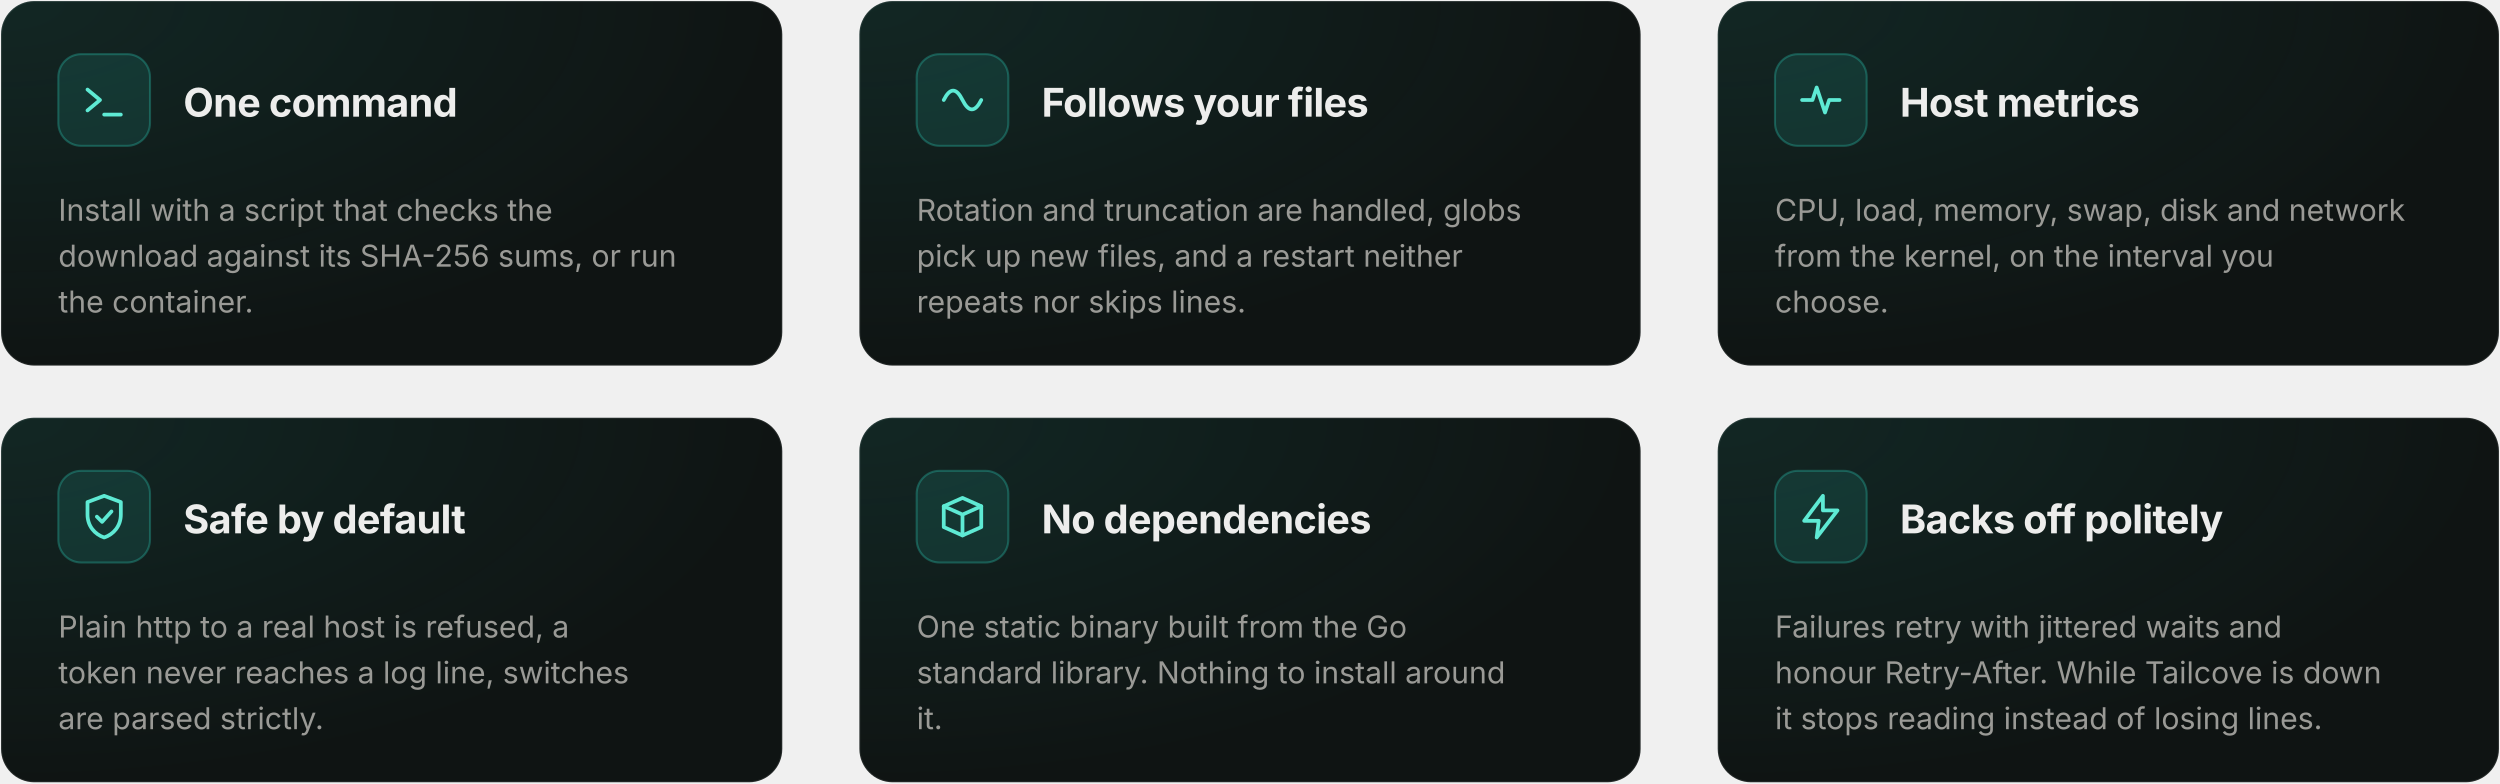
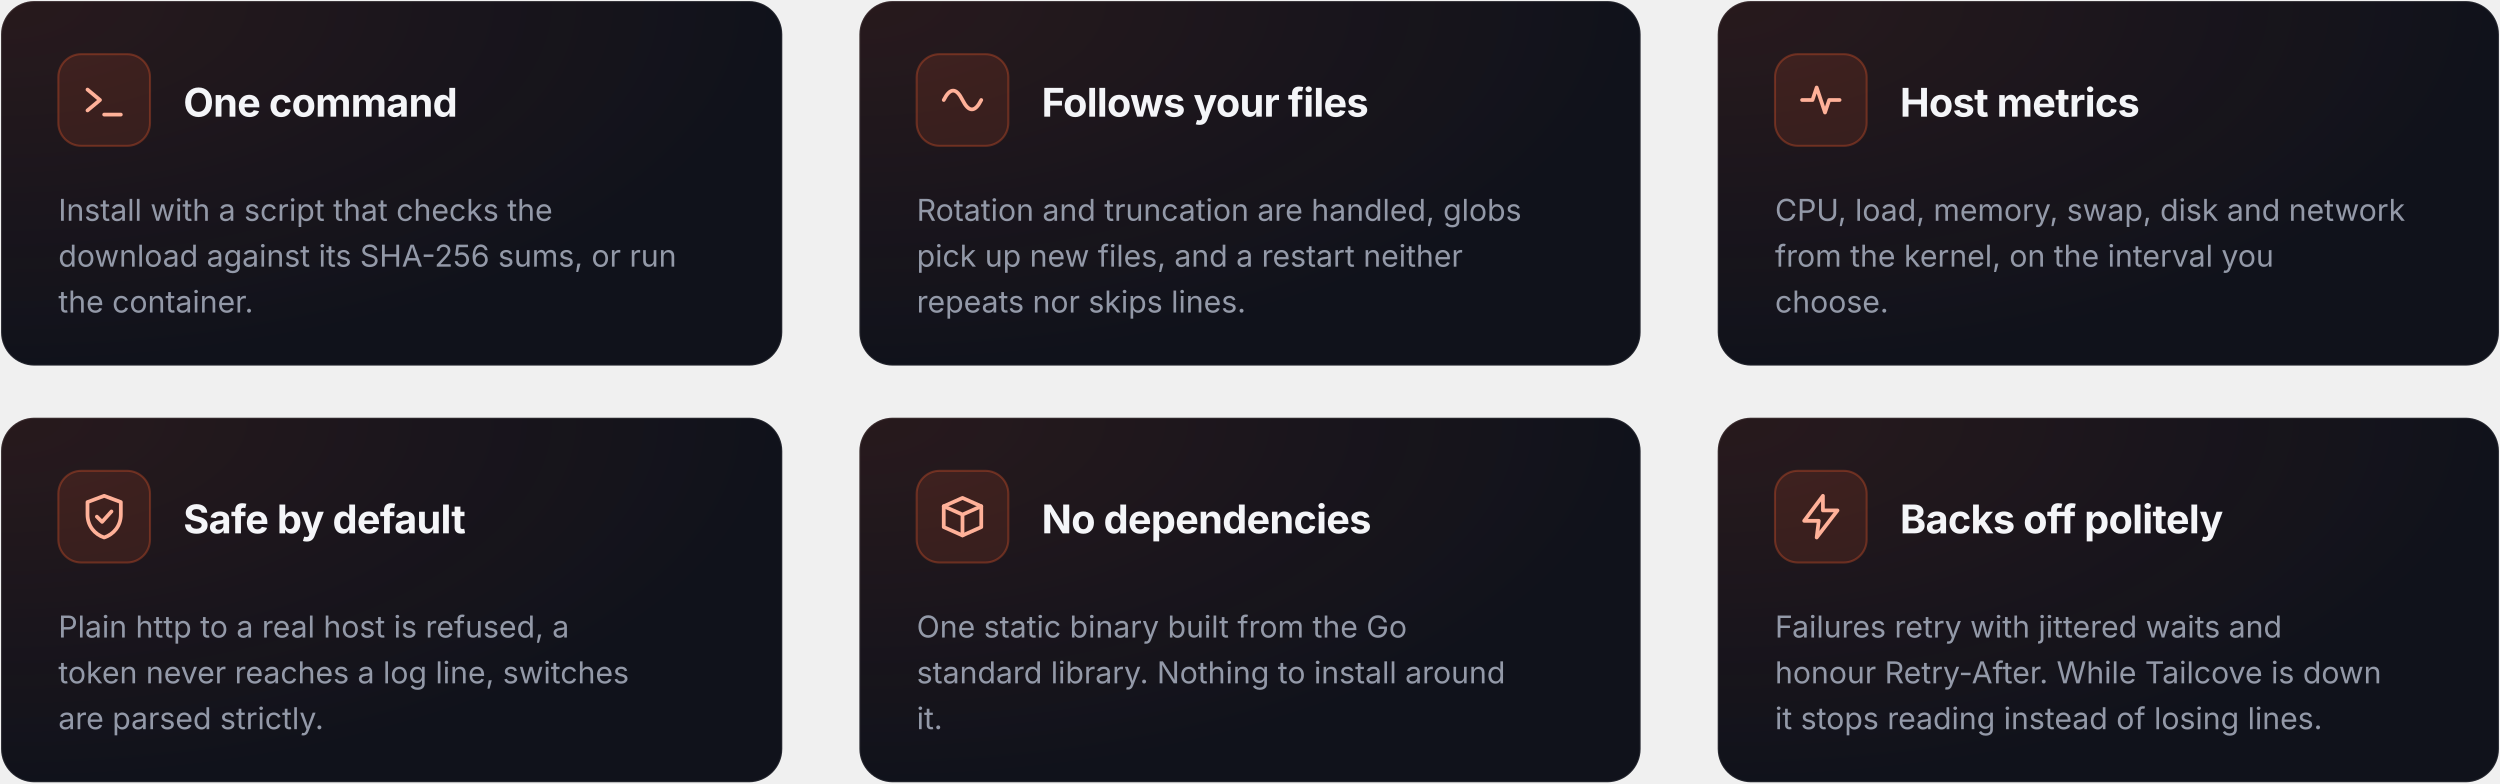
<svg xmlns="http://www.w3.org/2000/svg" width="1200" height="376" viewBox="0 0 1200 376" role="img" aria-label="One command: Install with a script that checks the download against its SHA-256 sums, or run the container.; Follows your files: Rotation and truncation are handled, globs pick up new files, and a restart neither repeats nor skips lines.; Host metrics: CPU, load, memory, swap, disk and network from the kernel, on the interval you choose.; Safe by default: Plain http to a real host is refused, a token never reaches a log line, switches are parsed strictly.; No dependencies: One static binary built from the Go standard library. Nothing to install around it.; Backs off politely: Failures retry with jittered waits and honour Retry-After. While Tailcove is down it stops reading instead of losing lines.">
  <defs>
    <radialGradient id="glow" cx="0" cy="0" r="1">
-       <stop offset="0" stop-color="#2DD4BF" stop-opacity="0.10" />
-       <stop offset="1" stop-color="#2DD4BF" stop-opacity="0" />
+       <stop offset="0" stop-color="#FF5F2E" stop-opacity="0.10" />
+       <stop offset="1" stop-color="#FF5F2E" stop-opacity="0" />
    </radialGradient>
  </defs>
  <g font-family="ui-sans-serif, -apple-system, 'Segoe UI', Inter, Helvetica, Arial, sans-serif">
-     <rect x="0.5" y="0.5" width="375" height="175" rx="16" fill="#0F1413" stroke="#FFFFFF" stroke-opacity="0.09" />
+     <rect x="0.5" y="0.5" width="375" height="175" rx="16" fill="#10121B" stroke="#FFFFFF" stroke-opacity="0.09" />
    <rect x="0.5" y="0.5" width="375" height="175" rx="16" fill="url(#glow)" />
-     <rect x="28" y="26" width="44" height="44" rx="11" fill="#2DD4BF" fill-opacity="0.12" stroke="#2DD4BF" stroke-opacity="0.30" />
-     <g transform="translate(38 36) scale(1)" fill="none" stroke="#5EEAD4" stroke-width="1.8" stroke-linecap="round" stroke-linejoin="round" transform-origin="0 0">
+     <rect x="28" y="26" width="44" height="44" rx="11" fill="#FF5F2E" fill-opacity="0.12" stroke="#FF5F2E" stroke-opacity="0.30" />
+     <g transform="translate(38 36) scale(1)" fill="none" stroke="#FFB199" stroke-width="1.8" stroke-linecap="round" stroke-linejoin="round" transform-origin="0 0">
      <path d="m4 17 6-5-6-5M12 19h8" />
    </g>
-     <text x="88" y="56" font-size="19" font-weight="650" letter-spacing="-0.3" fill="#EDEDEC">One command</text>
-     <text x="28" y="106" font-size="14.5" fill="#9A9A96">Install with a script that checks the</text>
-     <text x="28" y="128" font-size="14.5" fill="#9A9A96">download against its SHA-256 sums, or run</text>
-     <text x="28" y="150" font-size="14.5" fill="#9A9A96">the container.</text>
-     <rect x="412.5" y="0.5" width="375" height="175" rx="16" fill="#0F1413" stroke="#FFFFFF" stroke-opacity="0.09" />
+     <text x="88" y="56" font-size="19" font-weight="650" letter-spacing="-0.3" fill="#F4F5F8">One command</text>
+     <text x="28" y="106" font-size="14.5" fill="#9399A8">Install with a script that checks the</text>
+     <text x="28" y="128" font-size="14.5" fill="#9399A8">download against its SHA-256 sums, or run</text>
+     <text x="28" y="150" font-size="14.5" fill="#9399A8">the container.</text>
+     <rect x="412.5" y="0.5" width="375" height="175" rx="16" fill="#10121B" stroke="#FFFFFF" stroke-opacity="0.09" />
    <rect x="412.5" y="0.5" width="375" height="175" rx="16" fill="url(#glow)" />
-     <rect x="440" y="26" width="44" height="44" rx="11" fill="#2DD4BF" fill-opacity="0.12" stroke="#2DD4BF" stroke-opacity="0.30" />
-     <g transform="translate(450 36) scale(1)" fill="none" stroke="#5EEAD4" stroke-width="1.8" stroke-linecap="round" stroke-linejoin="round" transform-origin="0 0">
+     <rect x="440" y="26" width="44" height="44" rx="11" fill="#FF5F2E" fill-opacity="0.12" stroke="#FF5F2E" stroke-opacity="0.30" />
+     <g transform="translate(450 36) scale(1)" fill="none" stroke="#FFB199" stroke-width="1.8" stroke-linecap="round" stroke-linejoin="round" transform-origin="0 0">
      <path d="M3 12c3-6 6-6 9 0s6 6 9 0" />
    </g>
-     <text x="500" y="56" font-size="19" font-weight="650" letter-spacing="-0.3" fill="#EDEDEC">Follows your files</text>
-     <text x="440" y="106" font-size="14.5" fill="#9A9A96">Rotation and truncation are handled, globs</text>
-     <text x="440" y="128" font-size="14.5" fill="#9A9A96">pick up new files, and a restart neither</text>
-     <text x="440" y="150" font-size="14.5" fill="#9A9A96">repeats nor skips lines.</text>
-     <rect x="824.5" y="0.5" width="375" height="175" rx="16" fill="#0F1413" stroke="#FFFFFF" stroke-opacity="0.09" />
+     <text x="500" y="56" font-size="19" font-weight="650" letter-spacing="-0.3" fill="#F4F5F8">Follows your files</text>
+     <text x="440" y="106" font-size="14.5" fill="#9399A8">Rotation and truncation are handled, globs</text>
+     <text x="440" y="128" font-size="14.5" fill="#9399A8">pick up new files, and a restart neither</text>
+     <text x="440" y="150" font-size="14.5" fill="#9399A8">repeats nor skips lines.</text>
+     <rect x="824.5" y="0.5" width="375" height="175" rx="16" fill="#10121B" stroke="#FFFFFF" stroke-opacity="0.09" />
    <rect x="824.5" y="0.5" width="375" height="175" rx="16" fill="url(#glow)" />
-     <rect x="852" y="26" width="44" height="44" rx="11" fill="#2DD4BF" fill-opacity="0.12" stroke="#2DD4BF" stroke-opacity="0.30" />
-     <g transform="translate(862 36) scale(1)" fill="none" stroke="#5EEAD4" stroke-width="1.8" stroke-linecap="round" stroke-linejoin="round" transform-origin="0 0">
+     <rect x="852" y="26" width="44" height="44" rx="11" fill="#FF5F2E" fill-opacity="0.12" stroke="#FF5F2E" stroke-opacity="0.30" />
+     <g transform="translate(862 36) scale(1)" fill="none" stroke="#FFB199" stroke-width="1.8" stroke-linecap="round" stroke-linejoin="round" transform-origin="0 0">
      <path d="M3 12h5l2-6 4 12 2-6h5" />
    </g>
-     <text x="912" y="56" font-size="19" font-weight="650" letter-spacing="-0.3" fill="#EDEDEC">Host metrics</text>
-     <text x="852" y="106" font-size="14.5" fill="#9A9A96">CPU, load, memory, swap, disk and network</text>
-     <text x="852" y="128" font-size="14.5" fill="#9A9A96">from the kernel, on the interval you</text>
-     <text x="852" y="150" font-size="14.5" fill="#9A9A96">choose.</text>
-     <rect x="0.5" y="200.5" width="375" height="175" rx="16" fill="#0F1413" stroke="#FFFFFF" stroke-opacity="0.09" />
+     <text x="912" y="56" font-size="19" font-weight="650" letter-spacing="-0.3" fill="#F4F5F8">Host metrics</text>
+     <text x="852" y="106" font-size="14.5" fill="#9399A8">CPU, load, memory, swap, disk and network</text>
+     <text x="852" y="128" font-size="14.5" fill="#9399A8">from the kernel, on the interval you</text>
+     <text x="852" y="150" font-size="14.5" fill="#9399A8">choose.</text>
+     <rect x="0.5" y="200.5" width="375" height="175" rx="16" fill="#10121B" stroke="#FFFFFF" stroke-opacity="0.09" />
    <rect x="0.5" y="200.5" width="375" height="175" rx="16" fill="url(#glow)" />
-     <rect x="28" y="226" width="44" height="44" rx="11" fill="#2DD4BF" fill-opacity="0.12" stroke="#2DD4BF" stroke-opacity="0.30" />
-     <g transform="translate(38 236) scale(1)" fill="none" stroke="#5EEAD4" stroke-width="1.8" stroke-linecap="round" stroke-linejoin="round" transform-origin="0 0">
+     <rect x="28" y="226" width="44" height="44" rx="11" fill="#FF5F2E" fill-opacity="0.12" stroke="#FF5F2E" stroke-opacity="0.30" />
+     <g transform="translate(38 236) scale(1)" fill="none" stroke="#FFB199" stroke-width="1.8" stroke-linecap="round" stroke-linejoin="round" transform-origin="0 0">
      <path d="M12 2l8 3v6c0 5.5-3.5 9.5-8 11-4.5-1.5-8-5.5-8-11V5z" />
      <path d="m8.5 12 2.5 2.5 4.5-5" />
    </g>
-     <text x="88" y="256" font-size="19" font-weight="650" letter-spacing="-0.3" fill="#EDEDEC">Safe by default</text>
-     <text x="28" y="306" font-size="14.5" fill="#9A9A96">Plain http to a real host is refused, a</text>
-     <text x="28" y="328" font-size="14.5" fill="#9A9A96">token never reaches a log line, switches</text>
-     <text x="28" y="350" font-size="14.5" fill="#9A9A96">are parsed strictly.</text>
-     <rect x="412.5" y="200.5" width="375" height="175" rx="16" fill="#0F1413" stroke="#FFFFFF" stroke-opacity="0.09" />
+     <text x="88" y="256" font-size="19" font-weight="650" letter-spacing="-0.3" fill="#F4F5F8">Safe by default</text>
+     <text x="28" y="306" font-size="14.5" fill="#9399A8">Plain http to a real host is refused, a</text>
+     <text x="28" y="328" font-size="14.5" fill="#9399A8">token never reaches a log line, switches</text>
+     <text x="28" y="350" font-size="14.5" fill="#9399A8">are parsed strictly.</text>
+     <rect x="412.5" y="200.5" width="375" height="175" rx="16" fill="#10121B" stroke="#FFFFFF" stroke-opacity="0.09" />
    <rect x="412.5" y="200.5" width="375" height="175" rx="16" fill="url(#glow)" />
-     <rect x="440" y="226" width="44" height="44" rx="11" fill="#2DD4BF" fill-opacity="0.12" stroke="#2DD4BF" stroke-opacity="0.30" />
-     <g transform="translate(450 236) scale(1)" fill="none" stroke="#5EEAD4" stroke-width="1.8" stroke-linecap="round" stroke-linejoin="round" transform-origin="0 0">
+     <rect x="440" y="226" width="44" height="44" rx="11" fill="#FF5F2E" fill-opacity="0.12" stroke="#FF5F2E" stroke-opacity="0.30" />
+     <g transform="translate(450 236) scale(1)" fill="none" stroke="#FFB199" stroke-width="1.8" stroke-linecap="round" stroke-linejoin="round" transform-origin="0 0">
      <path d="M3 7l9-4 9 4v10l-9 4-9-4z" />
      <path d="m3 7 9 4 9-4M12 11v10" />
    </g>
-     <text x="500" y="256" font-size="19" font-weight="650" letter-spacing="-0.3" fill="#EDEDEC">No dependencies</text>
-     <text x="440" y="306" font-size="14.5" fill="#9A9A96">One static binary built from the Go</text>
-     <text x="440" y="328" font-size="14.5" fill="#9A9A96">standard library. Nothing to install around</text>
-     <text x="440" y="350" font-size="14.5" fill="#9A9A96">it.</text>
-     <rect x="824.5" y="200.5" width="375" height="175" rx="16" fill="#0F1413" stroke="#FFFFFF" stroke-opacity="0.09" />
+     <text x="500" y="256" font-size="19" font-weight="650" letter-spacing="-0.3" fill="#F4F5F8">No dependencies</text>
+     <text x="440" y="306" font-size="14.5" fill="#9399A8">One static binary built from the Go</text>
+     <text x="440" y="328" font-size="14.5" fill="#9399A8">standard library. Nothing to install around</text>
+     <text x="440" y="350" font-size="14.5" fill="#9399A8">it.</text>
+     <rect x="824.5" y="200.5" width="375" height="175" rx="16" fill="#10121B" stroke="#FFFFFF" stroke-opacity="0.09" />
    <rect x="824.5" y="200.5" width="375" height="175" rx="16" fill="url(#glow)" />
-     <rect x="852" y="226" width="44" height="44" rx="11" fill="#2DD4BF" fill-opacity="0.12" stroke="#2DD4BF" stroke-opacity="0.30" />
-     <g transform="translate(862 236) scale(1)" fill="none" stroke="#5EEAD4" stroke-width="1.8" stroke-linecap="round" stroke-linejoin="round" transform-origin="0 0">
+     <rect x="852" y="226" width="44" height="44" rx="11" fill="#FF5F2E" fill-opacity="0.12" stroke="#FF5F2E" stroke-opacity="0.30" />
+     <g transform="translate(862 236) scale(1)" fill="none" stroke="#FFB199" stroke-width="1.8" stroke-linecap="round" stroke-linejoin="round" transform-origin="0 0">
      <path d="M13 2 4 14h7l-1 8 10-13h-7z" />
    </g>
-     <text x="912" y="256" font-size="19" font-weight="650" letter-spacing="-0.3" fill="#EDEDEC">Backs off politely</text>
-     <text x="852" y="306" font-size="14.5" fill="#9A9A96">Failures retry with jittered waits and</text>
-     <text x="852" y="328" font-size="14.5" fill="#9A9A96">honour Retry-After. While Tailcove is down</text>
-     <text x="852" y="350" font-size="14.5" fill="#9A9A96">it stops reading instead of losing lines.</text>
+     <text x="912" y="256" font-size="19" font-weight="650" letter-spacing="-0.3" fill="#F4F5F8">Backs off politely</text>
+     <text x="852" y="306" font-size="14.5" fill="#9399A8">Failures retry with jittered waits and</text>
+     <text x="852" y="328" font-size="14.5" fill="#9399A8">honour Retry-After. While Tailcove is down</text>
+     <text x="852" y="350" font-size="14.5" fill="#9399A8">it stops reading instead of losing lines.</text>
  </g>
</svg>
